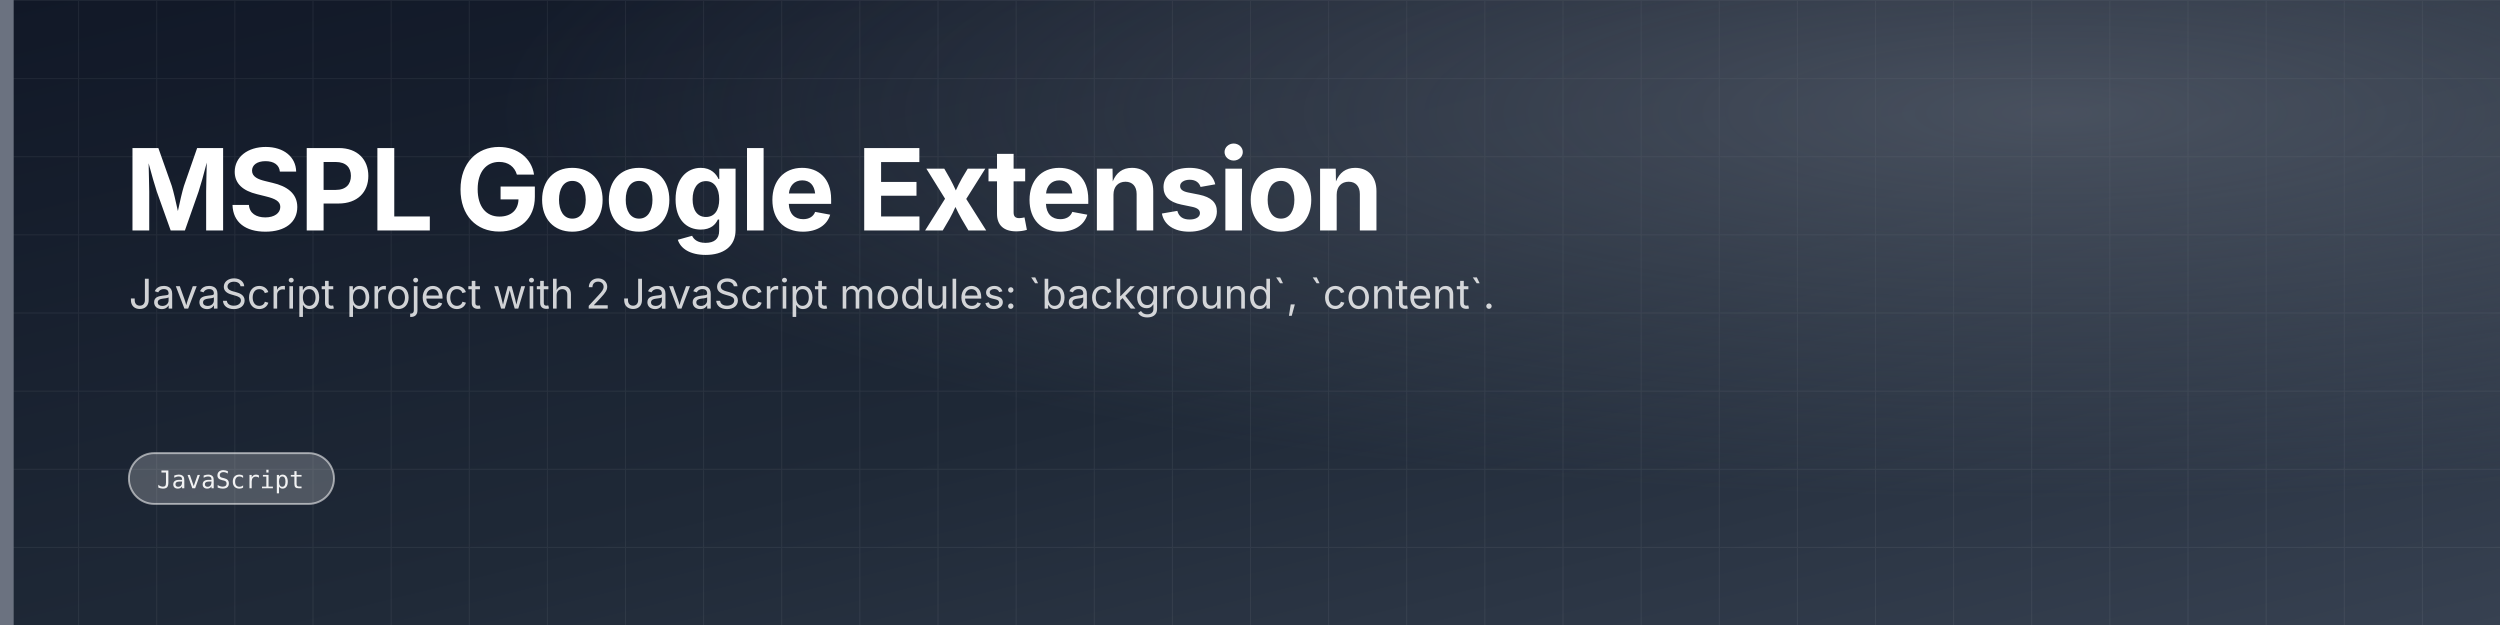
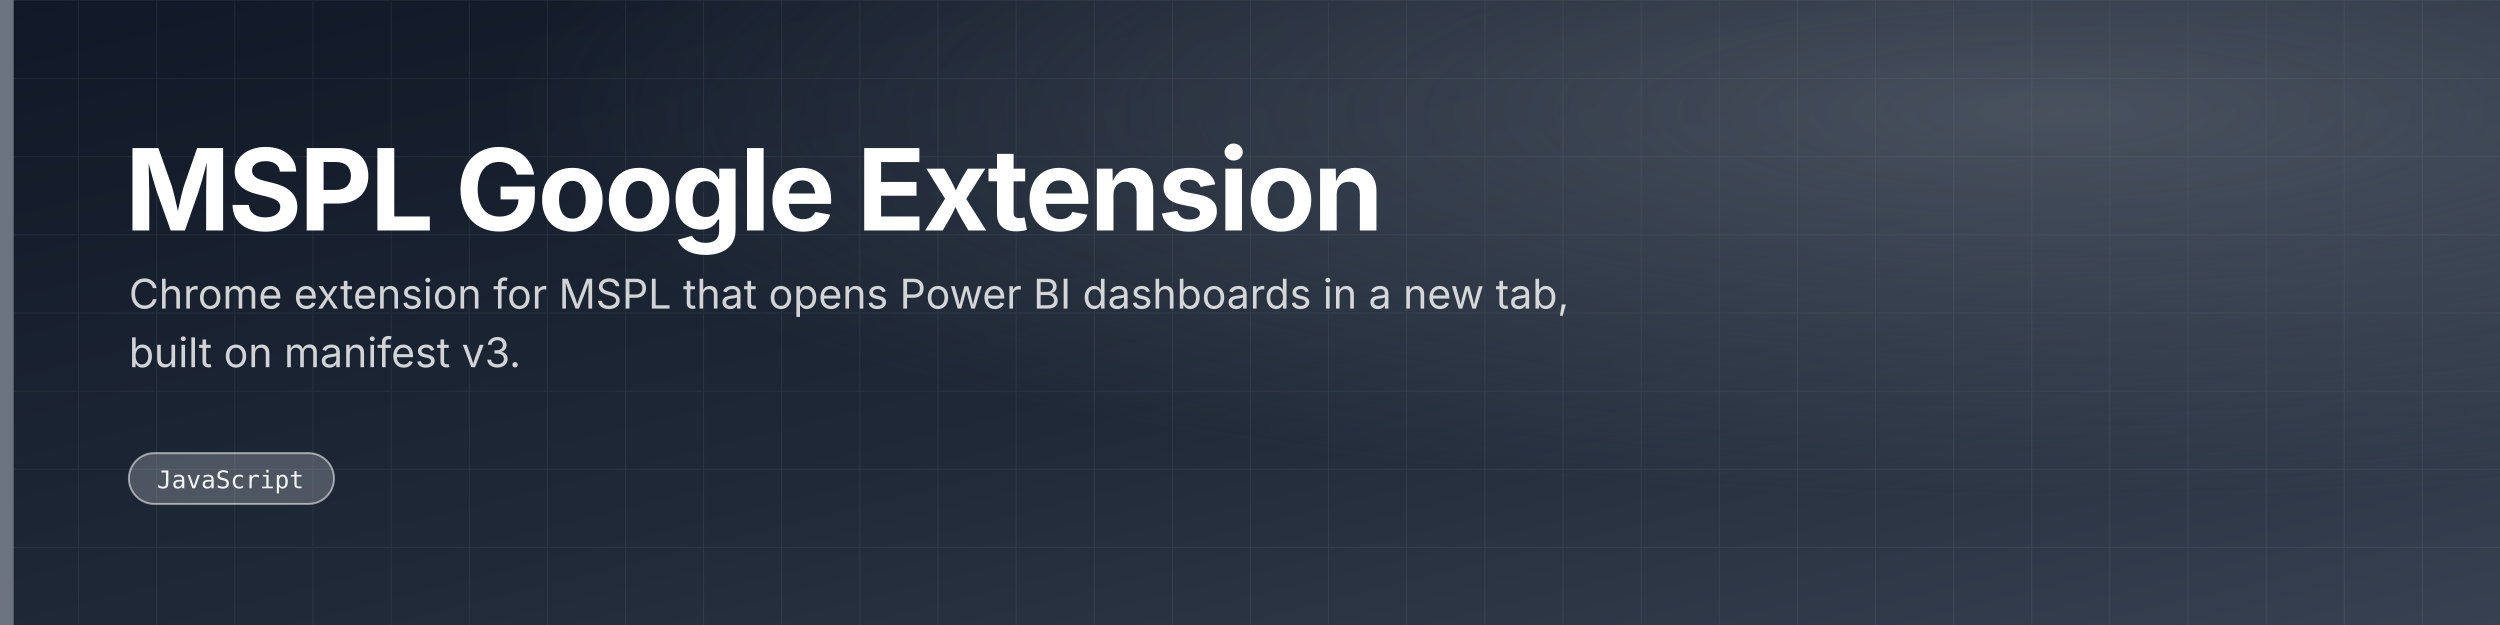
<svg xmlns="http://www.w3.org/2000/svg" viewBox="0 0 1280 320" width="1280" height="320" role="img" aria-label="MSPL Google Extension">
  <defs>
    <linearGradient id="bg" x1="0" y1="0" x2="1" y2="1">
      <stop offset="0%" stop-color="#111827" />
      <stop offset="55%" stop-color="#1F2937" />
      <stop offset="100%" stop-color="#374151" />
    </linearGradient>
    <radialGradient id="glow" cx="0.82" cy="0.18" r="0.62">
      <stop offset="0%" stop-color="#6B7280" stop-opacity="0.55" />
      <stop offset="100%" stop-color="#6B7280" stop-opacity="0" />
    </radialGradient>
    <pattern id="grid" width="40" height="40" patternUnits="userSpaceOnUse">
      <path d="M40 0H0V40" fill="none" stroke="#ffffff" stroke-opacity="0.055" stroke-width="1" />
    </pattern>
  </defs>
  <rect width="1280" height="320" fill="url(#bg)" />
  <rect width="1280" height="320" fill="url(#grid)" />
  <rect width="1280" height="320" fill="url(#glow)" />
  <rect x="0" y="0" width="7" height="320" fill="#6B7280" />
  <text x="64" y="118" font-family="ui-sans-serif,-apple-system,Segoe UI,Inter,Helvetica,Arial,sans-serif" font-size="58" font-weight="700" letter-spacing="-1.4" fill="#ffffff">MSPL Google Extension</text>
-   <text x="66" y="158" font-family="ui-sans-serif,-apple-system,Segoe UI,Inter,Helvetica,Arial,sans-serif" font-size="21" fill="#ffffff" fill-opacity="0.80">JavaScript project with 2 JavaScript modules: `background`, `content`.</text>
+   <text x="66" y="158" font-family="ui-sans-serif,-apple-system,Segoe UI,Inter,Helvetica,Arial,sans-serif" font-size="21" fill="#ffffff" fill-opacity="0.80">Chrome extension for MSPL that opens Power BI dashboards in a new tab,</text>
+   <text x="66" y="188" font-family="ui-sans-serif,-apple-system,Segoe UI,Inter,Helvetica,Arial,sans-serif" font-size="21" fill="#ffffff" fill-opacity="0.80">built on manifest v3.</text>
  <g>
    <rect x="66" y="232" rx="13" ry="13" width="105" height="26" fill="#ffffff" fill-opacity="0.22" stroke="#ffffff" stroke-opacity="0.55" />
    <text x="118" y="250" text-anchor="middle" font-family="ui-monospace,SFMono-Regular,Menlo,monospace" font-size="12.5" fill="#ffffff" fill-opacity="0.92">JavaScript</text>
  </g>
</svg>
